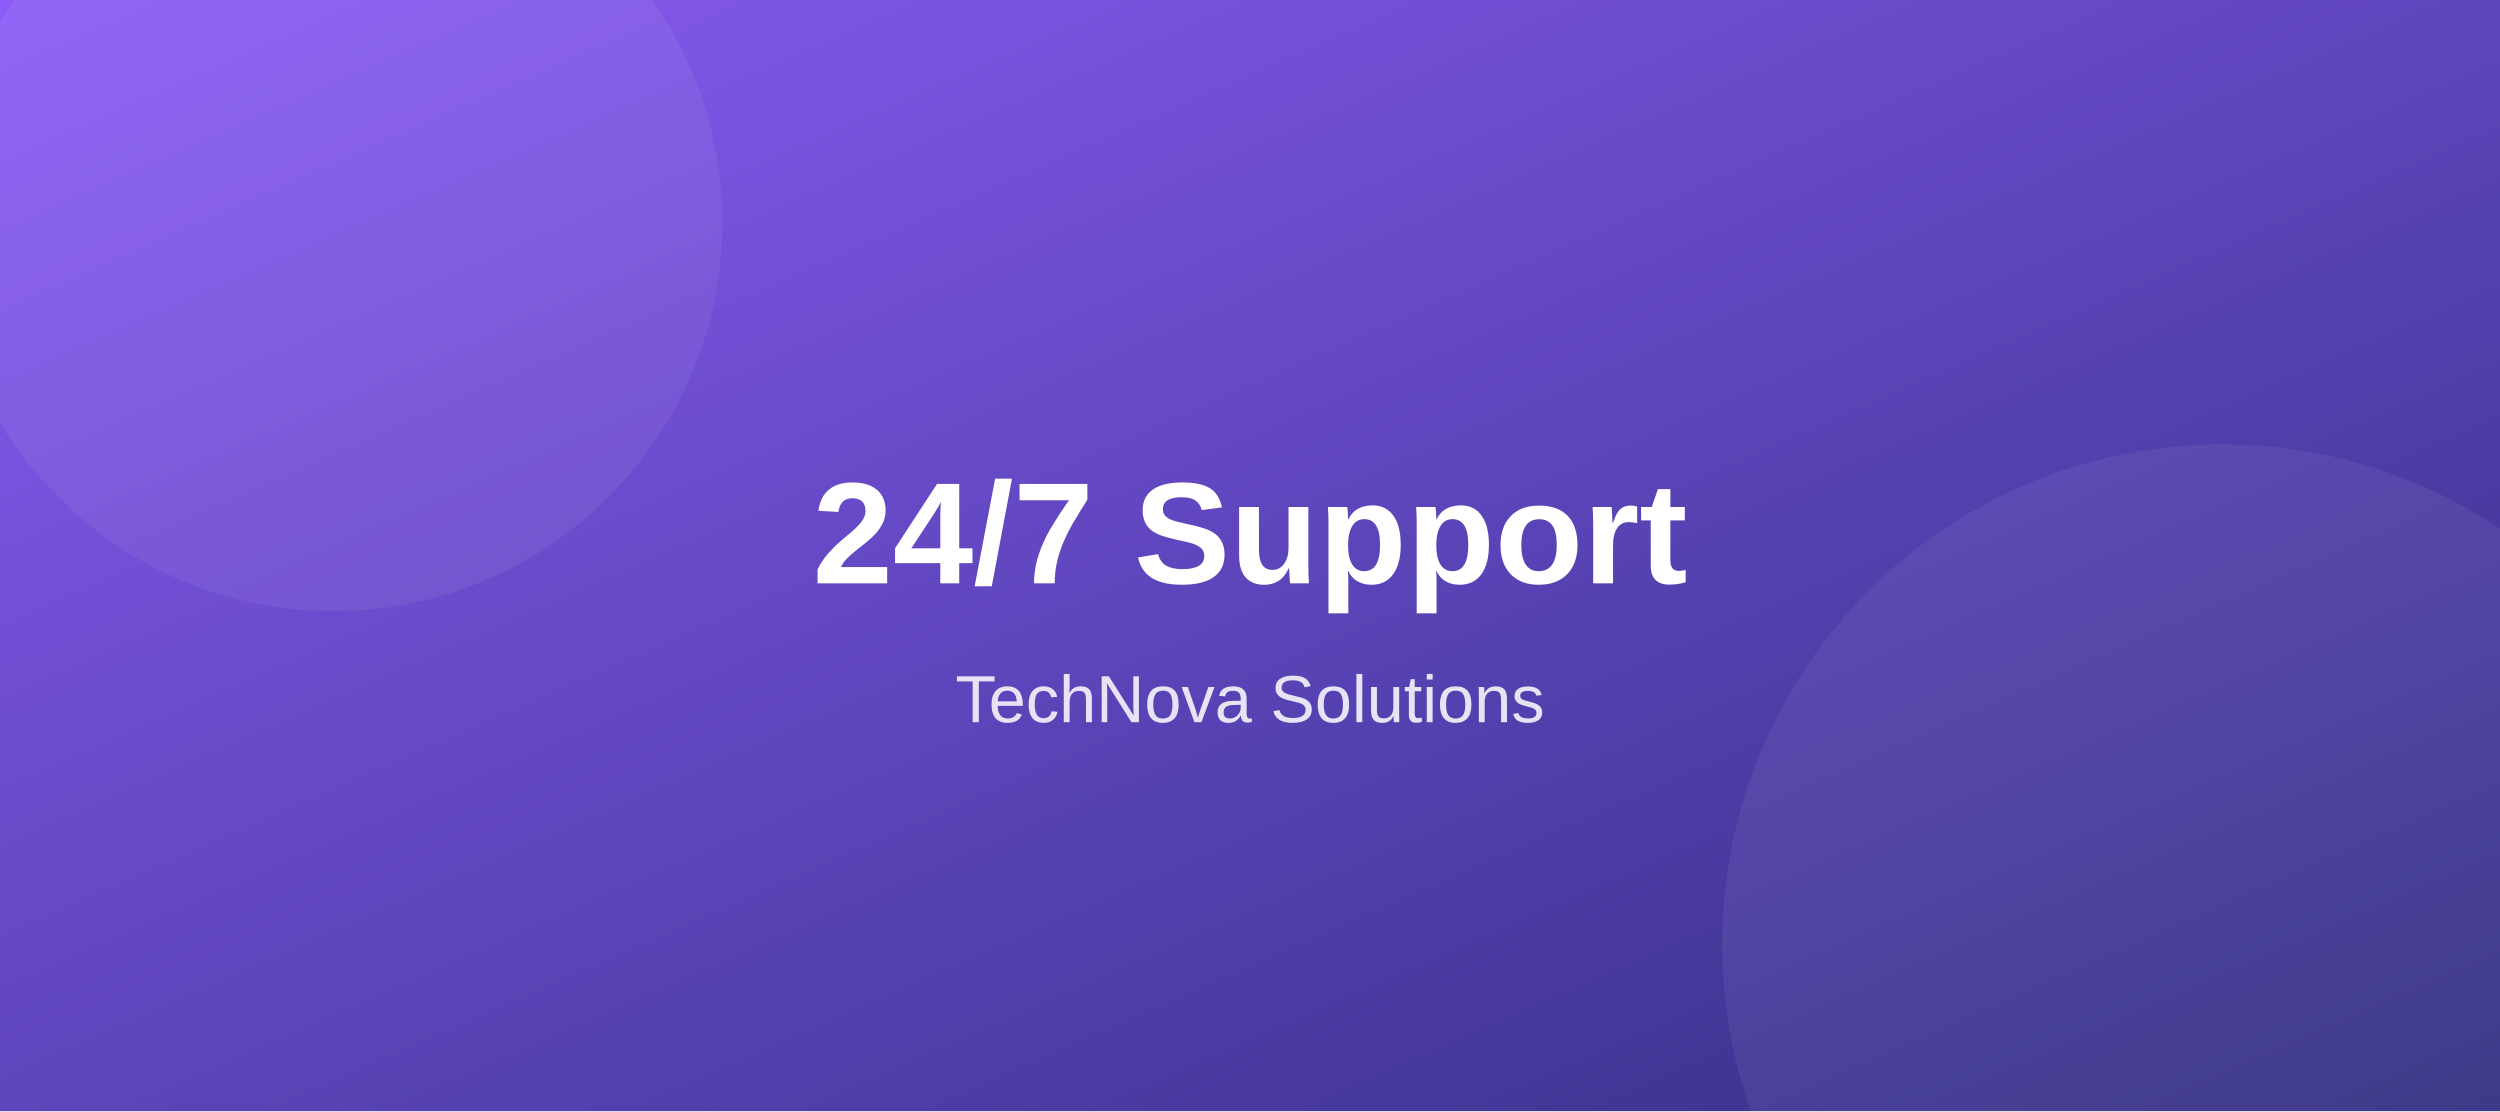
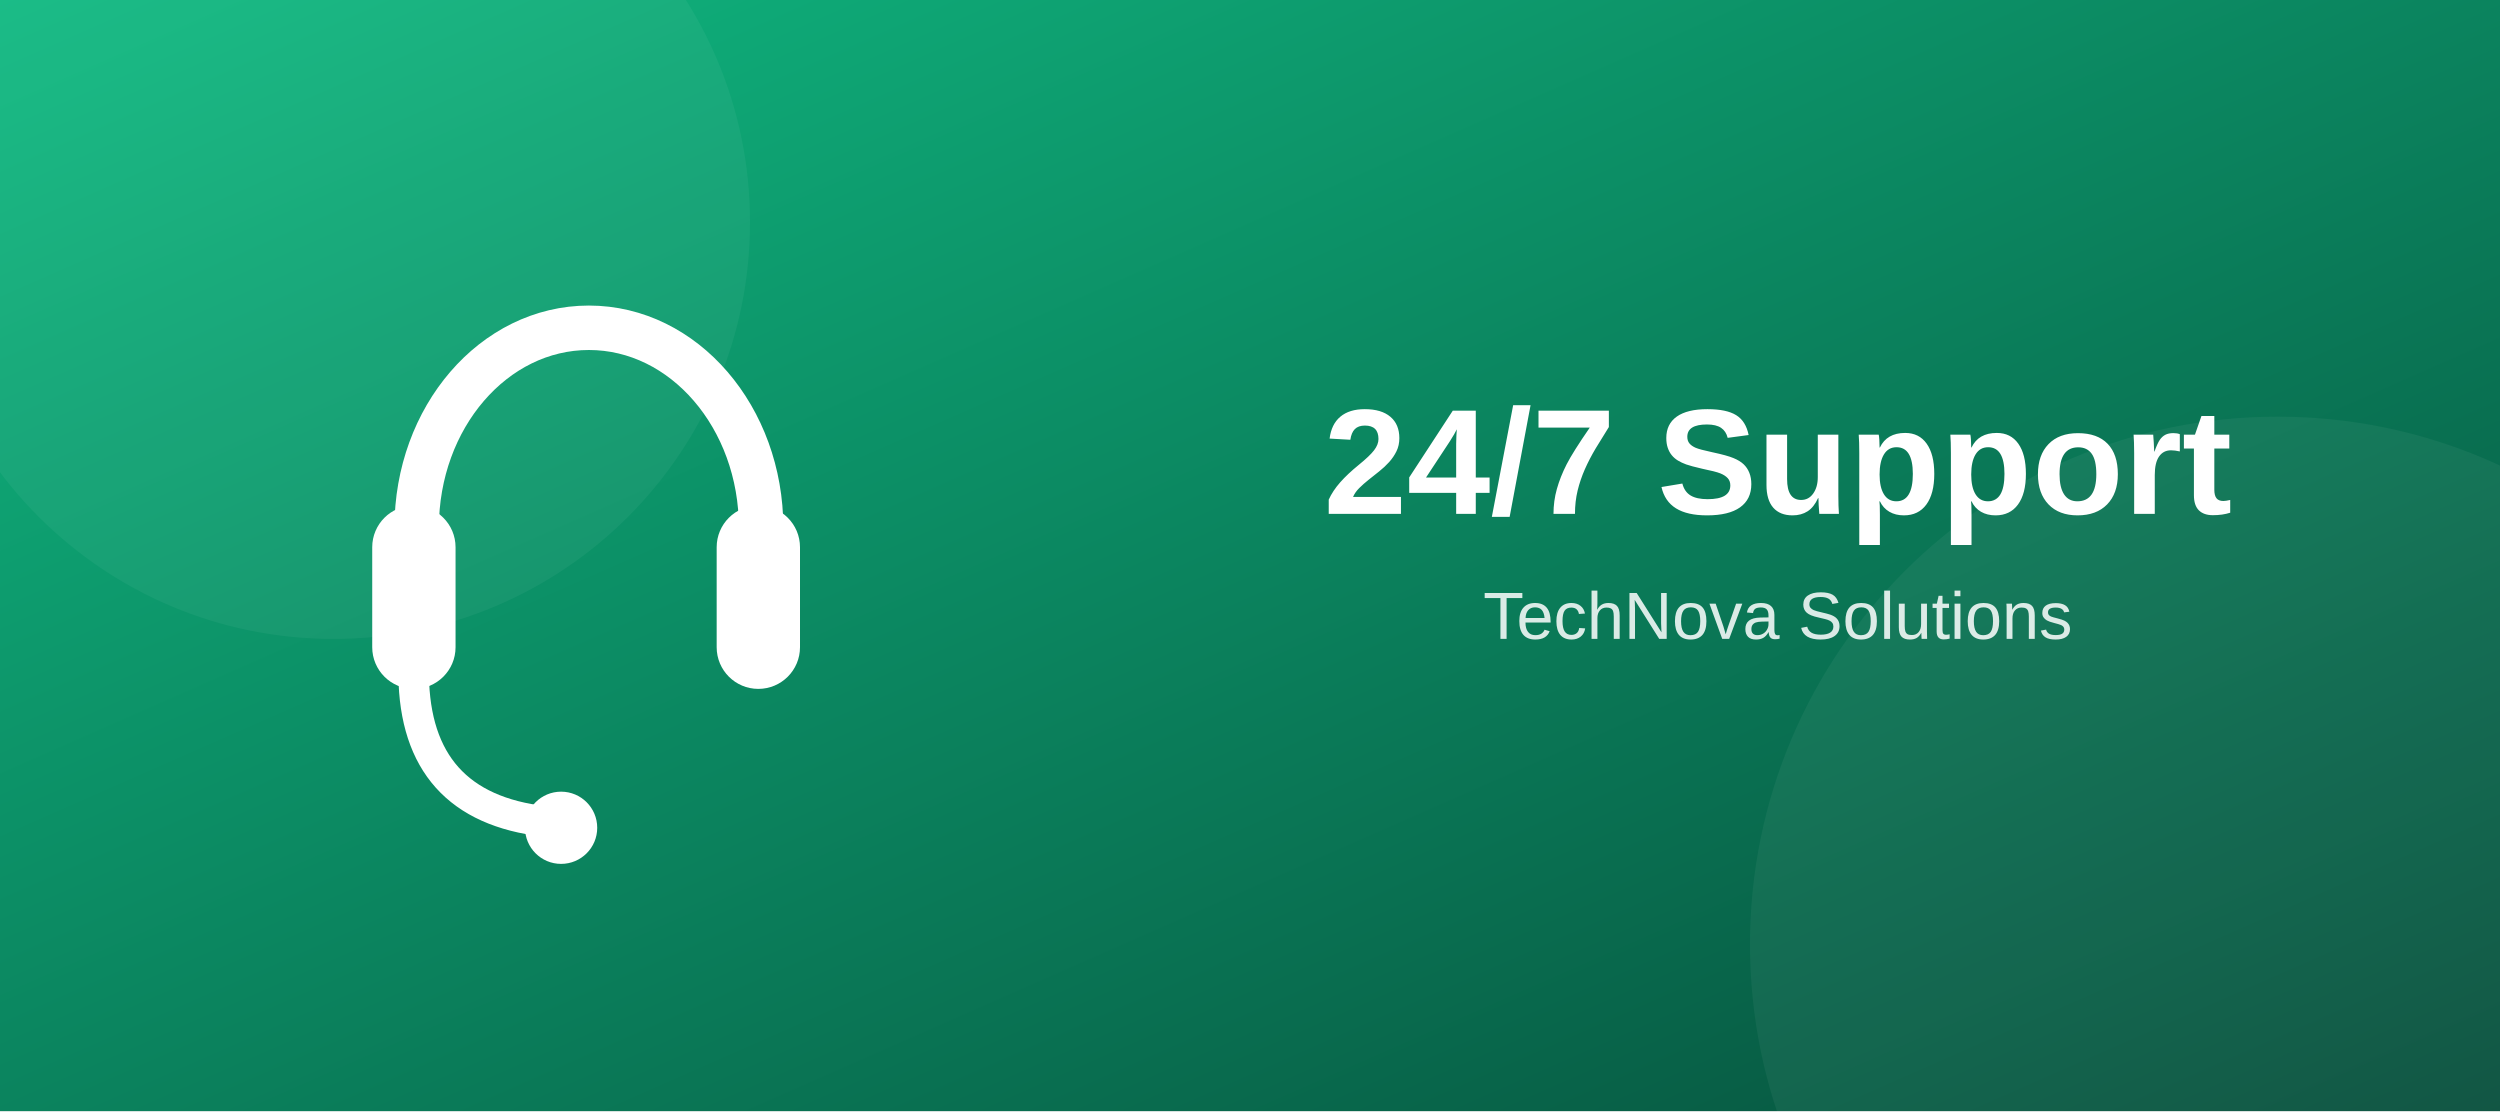
<svg xmlns="http://www.w3.org/2000/svg" width="900" height="400" viewBox="0 0 900 400">
  <defs>
-     <linearGradient id="s1" x1="0" y1="0" x2="1" y2="1">
-       <stop offset="0%" stop-color="#8b5cf6" />
-       <stop offset="100%" stop-color="#312e81" />
+     <linearGradient id="s2" x1="0" y1="0" x2="1" y2="1">
+       <stop offset="0%" stop-color="#10b981" />
+       <stop offset="100%" stop-color="#064e3b" />
    </linearGradient>
  </defs>
-   <rect width="900" height="400" fill="url(#s1)" />
-   <circle cx="120" cy="80" r="140" fill="#ffffff" opacity="0.06" />
-   <circle cx="800" cy="340" r="180" fill="#ffffff" opacity="0.06" />
-   <text x="450" y="210" font-family="Segoe UI, Arial, sans-serif" font-size="52" font-weight="800" fill="#ffffff" text-anchor="middle">24/7 Support</text>
-   <text x="450" y="260" font-family="Segoe UI, Arial, sans-serif" font-size="24" fill="#ffffff" opacity="0.85" text-anchor="middle">TechNova Solutions</text>
+   <rect width="900" height="400" fill="url(#s2)" />
+   <circle cx="120" cy="80" r="150" fill="#ffffff" opacity="0.05" />
+   <circle cx="820" cy="340" r="190" fill="#ffffff" opacity="0.05" />
+   <path d="M150 190 a62 72 0 0 1 124 0" fill="none" stroke="#ffffff" stroke-width="16" stroke-linecap="round" />
+   <rect x="134" y="182" width="30" height="66" rx="15" fill="#ffffff" />
+   <rect x="258" y="182" width="30" height="66" rx="15" fill="#ffffff" />
+   <path d="M149 246 q2 46 50 50" fill="none" stroke="#ffffff" stroke-width="11" stroke-linecap="round" />
+   <circle cx="202" cy="298" r="13" fill="#ffffff" />
+   <text x="640" y="185" font-family="Segoe UI, Arial, sans-serif" font-size="54" font-weight="800" fill="#ffffff" text-anchor="middle">24/7 Support</text>
+   <text x="640" y="230" font-family="Segoe UI, Arial, sans-serif" font-size="24" fill="#ffffff" opacity="0.85" text-anchor="middle">TechNova Solutions</text>
</svg>
